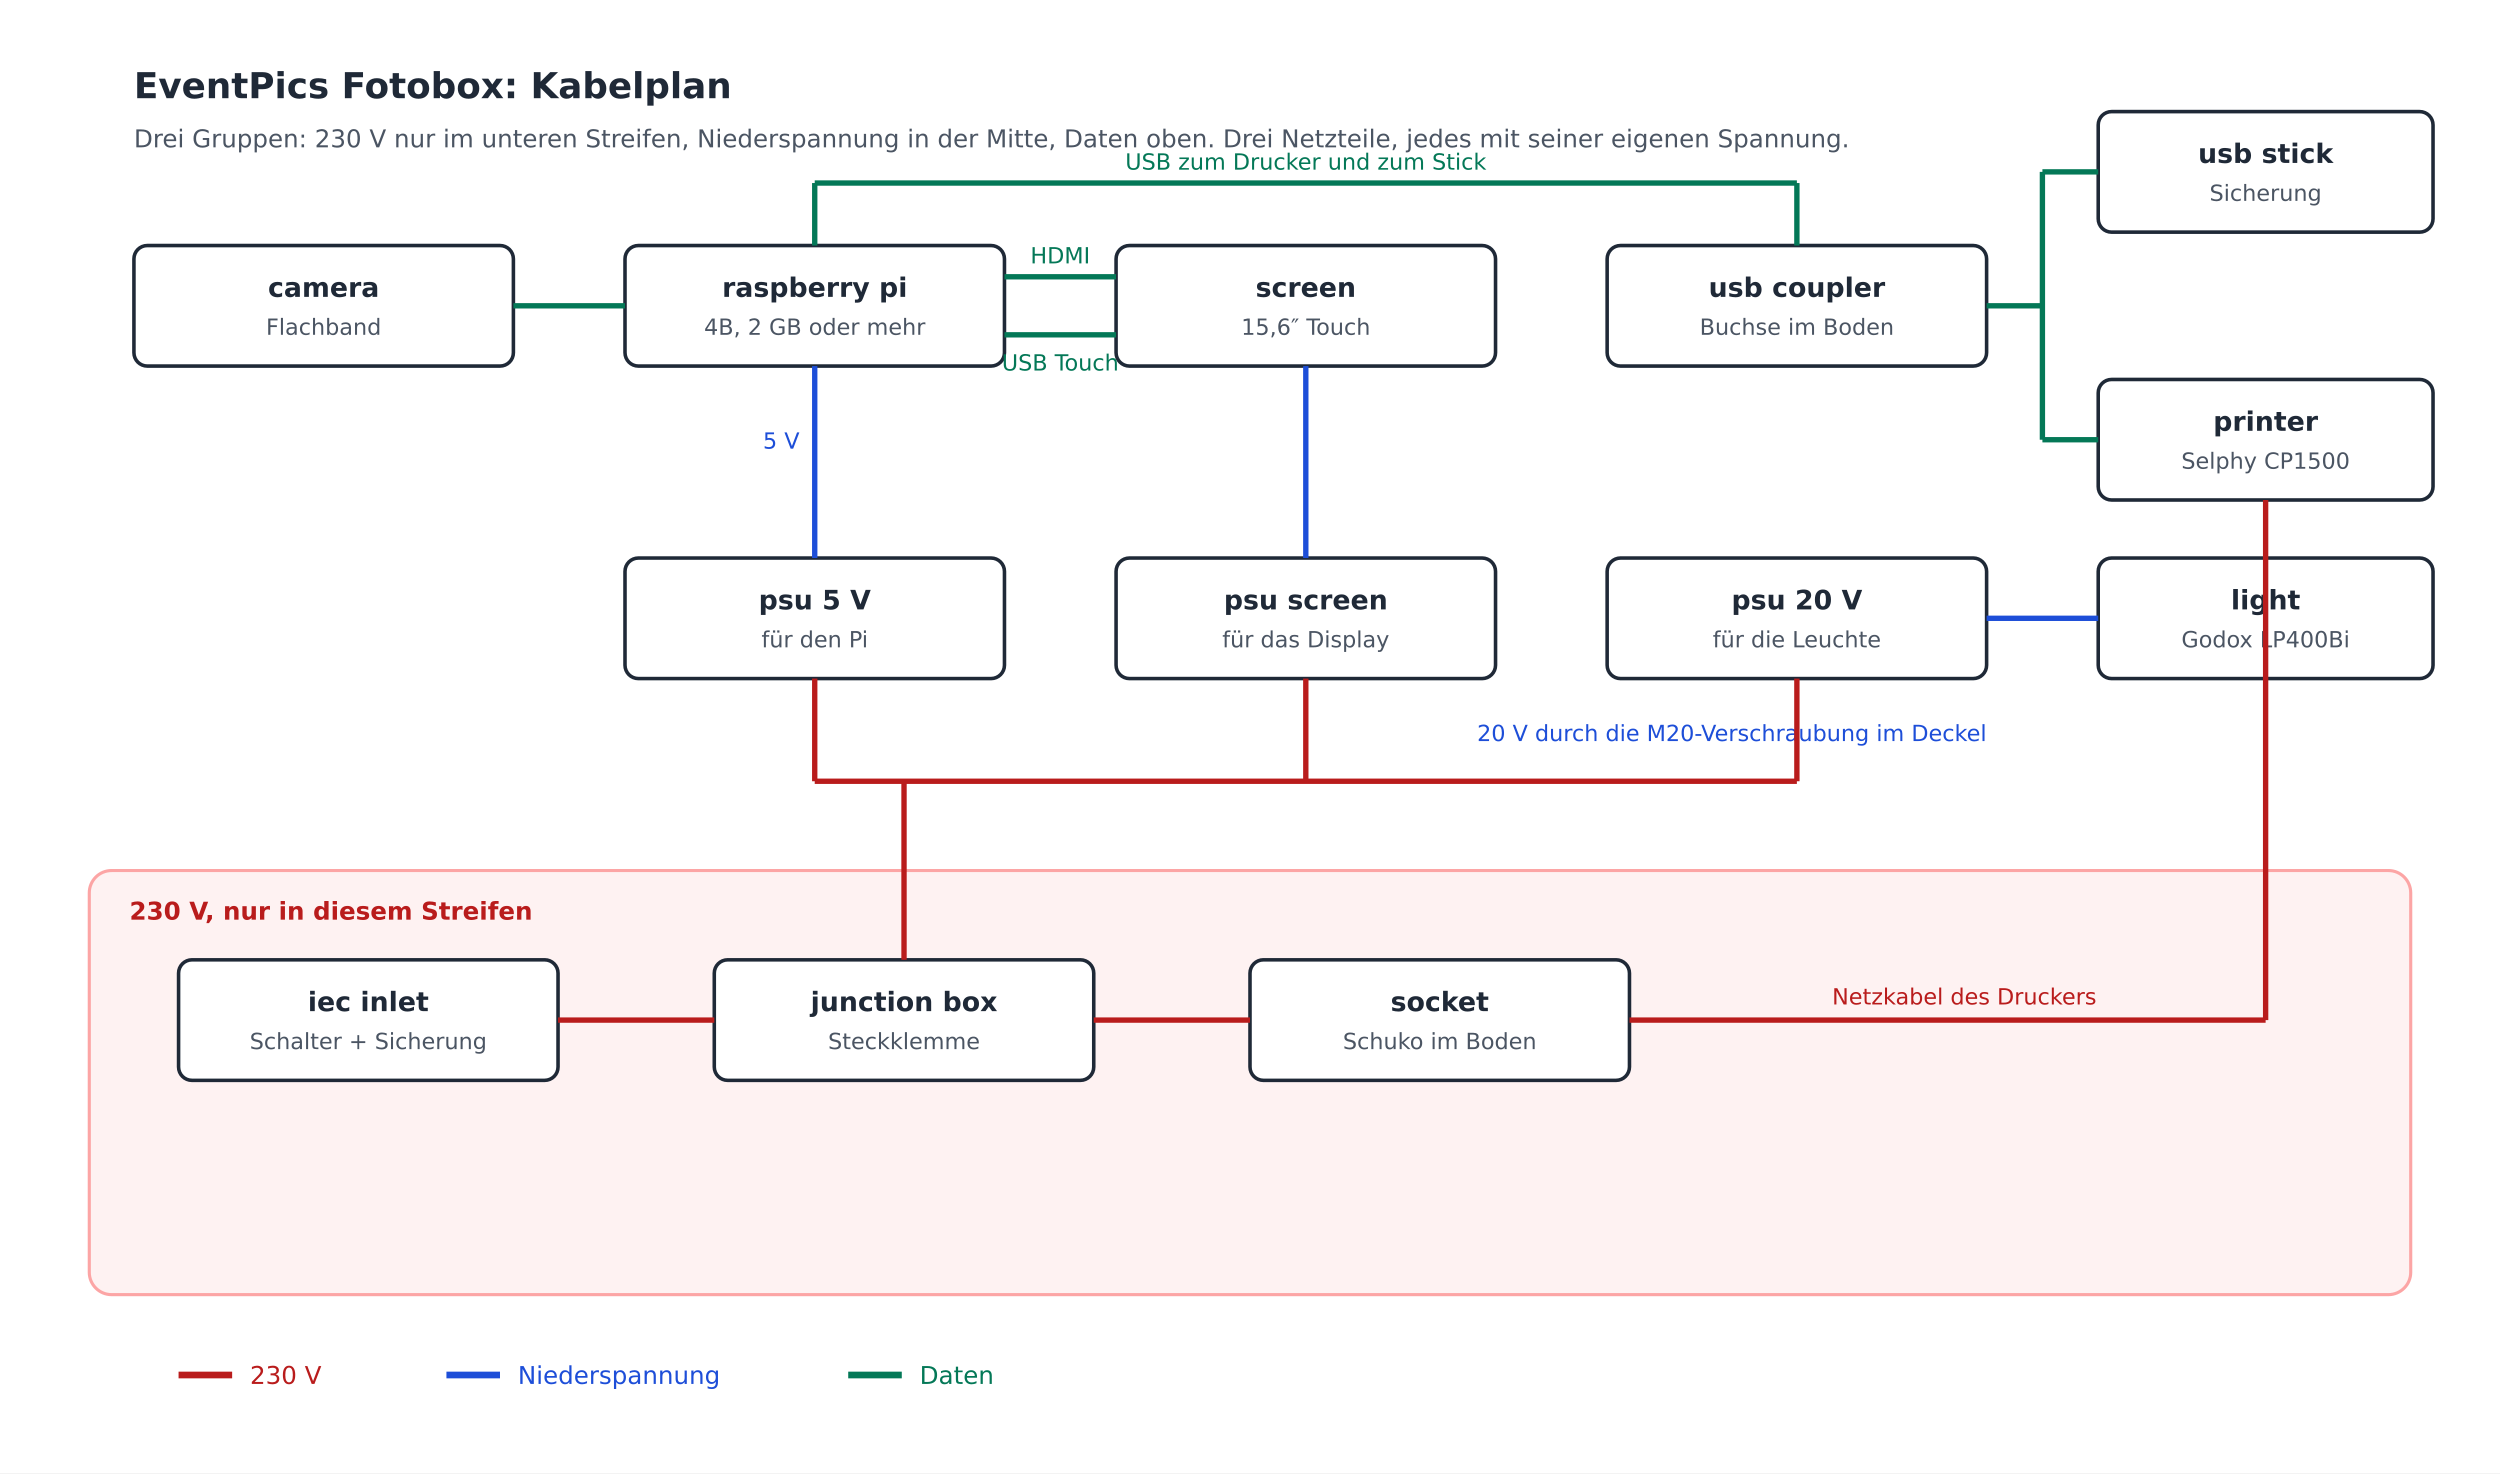
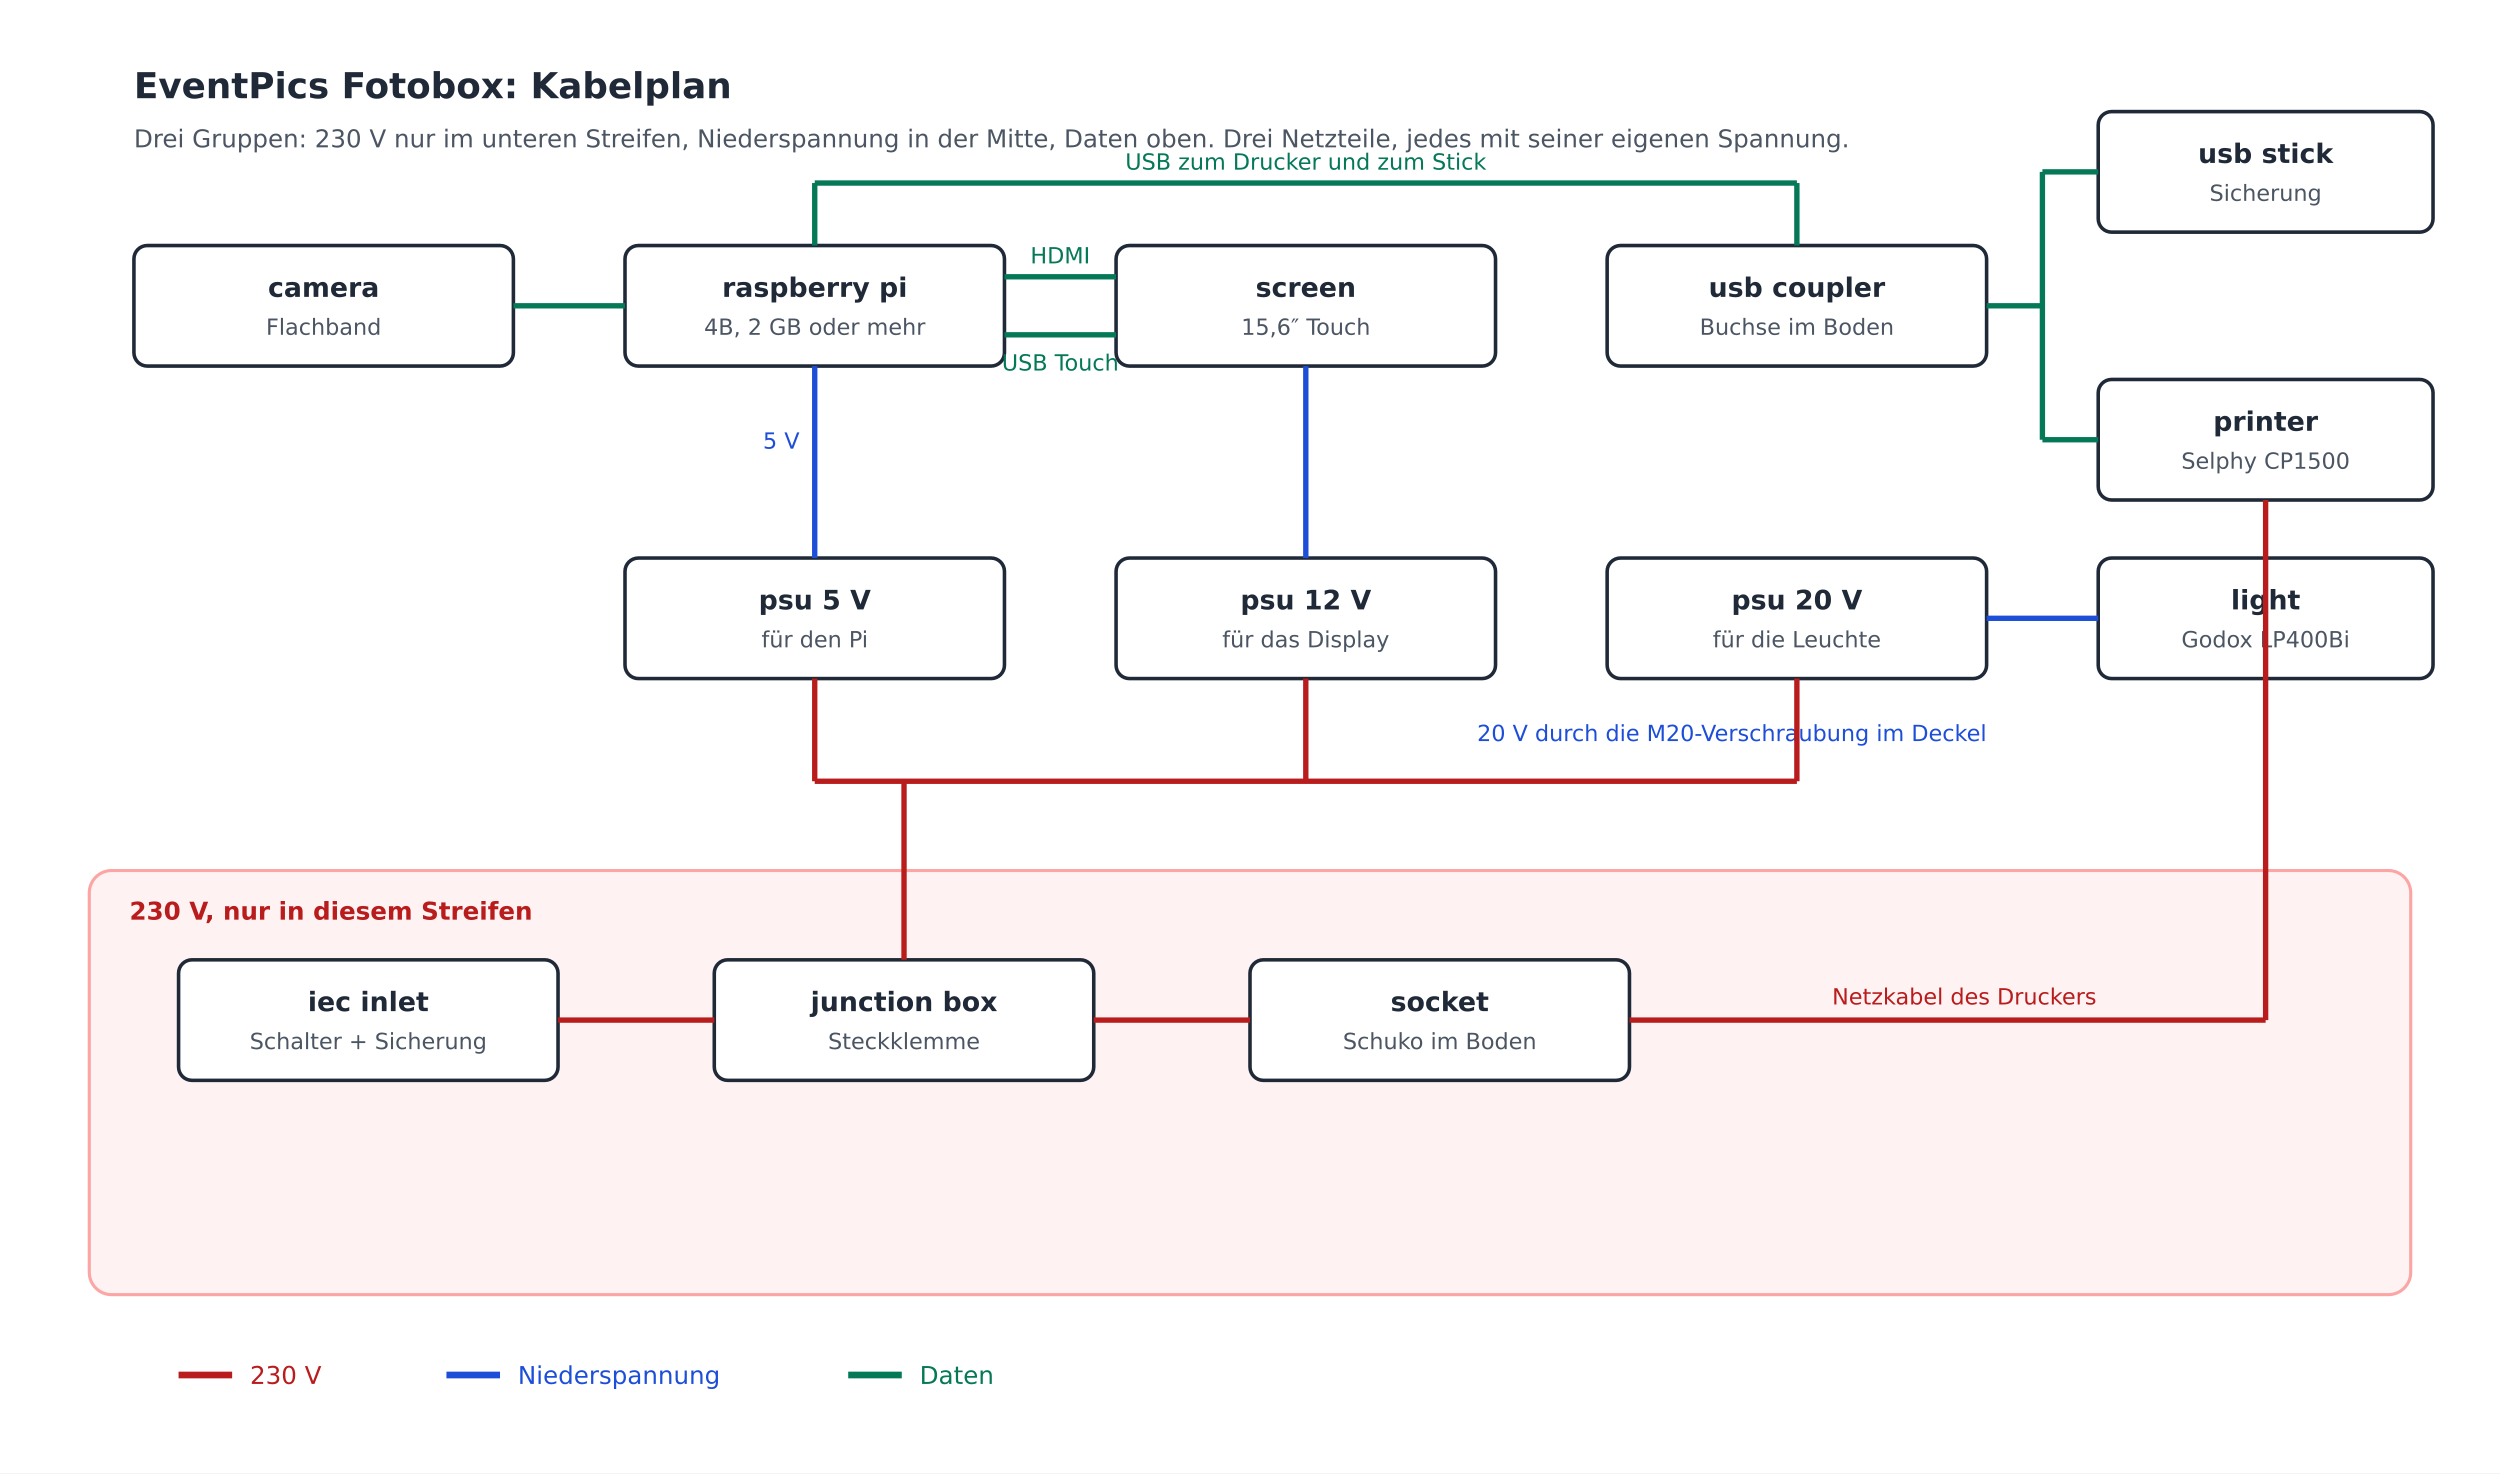
<svg xmlns="http://www.w3.org/2000/svg" viewBox="0 0 1120 660" width="1120" height="660" font-family="DejaVu Sans, Verdana, sans-serif">
  <rect width="1120" height="660" fill="#FFFFFF" />
  <text x="60.0" y="44.0" font-size="16" text-anchor="start" fill="#1F2937" font-weight="600">EventPics Fotobox: Kabelplan</text>
  <text x="60.0" y="66.0" font-size="11" text-anchor="start" fill="#4B5563" font-weight="normal">Drei Gruppen: 230 V nur im unteren Streifen, Niederspannung in der Mitte, Daten oben. Drei Netzteile, jedes mit seiner eigenen Spannung.</text>
  <rect x="60.0" y="110.0" width="170.0" height="54.0" rx="6" fill="#FFFFFF" stroke="#1F2937" stroke-width="1.6" />
  <text x="145.0" y="133.0" font-size="12" text-anchor="middle" fill="#1F2937" font-weight="600">camera</text>
  <text x="145.0" y="150.0" font-size="10" text-anchor="middle" fill="#4B5563" font-weight="normal">Flachband</text>
  <rect x="280.0" y="110.0" width="170.0" height="54.0" rx="6" fill="#FFFFFF" stroke="#1F2937" stroke-width="1.6" />
  <text x="365.0" y="133.0" font-size="12" text-anchor="middle" fill="#1F2937" font-weight="600">raspberry pi</text>
  <text x="365.0" y="150.0" font-size="10" text-anchor="middle" fill="#4B5563" font-weight="normal">4B, 2 GB oder mehr</text>
  <rect x="500.0" y="110.0" width="170.0" height="54.0" rx="6" fill="#FFFFFF" stroke="#1F2937" stroke-width="1.6" />
  <text x="585.0" y="133.0" font-size="12" text-anchor="middle" fill="#1F2937" font-weight="600">screen</text>
  <text x="585.0" y="150.0" font-size="10" text-anchor="middle" fill="#4B5563" font-weight="normal">15,6″ Touch</text>
  <rect x="720.0" y="110.0" width="170.0" height="54.0" rx="6" fill="#FFFFFF" stroke="#1F2937" stroke-width="1.6" />
  <text x="805.0" y="133.0" font-size="12" text-anchor="middle" fill="#1F2937" font-weight="600">usb coupler</text>
  <text x="805.0" y="150.0" font-size="10" text-anchor="middle" fill="#4B5563" font-weight="normal">Buchse im Boden</text>
  <rect x="940.0" y="50.0" width="150.0" height="54.0" rx="6" fill="#FFFFFF" stroke="#1F2937" stroke-width="1.6" />
  <text x="1015.0" y="73.0" font-size="12" text-anchor="middle" fill="#1F2937" font-weight="600">usb stick</text>
  <text x="1015.0" y="90.0" font-size="10" text-anchor="middle" fill="#4B5563" font-weight="normal">Sicherung</text>
  <rect x="940.0" y="170.0" width="150.0" height="54.0" rx="6" fill="#FFFFFF" stroke="#1F2937" stroke-width="1.6" />
  <text x="1015.0" y="193.0" font-size="12" text-anchor="middle" fill="#1F2937" font-weight="600">printer</text>
  <text x="1015.0" y="210.0" font-size="10" text-anchor="middle" fill="#4B5563" font-weight="normal">Selphy CP1500</text>
  <line x1="230.0" y1="137.0" x2="280.0" y2="137.0" stroke="#047857" stroke-width="2.4" />
  <line x1="450.0" y1="124.0" x2="500.0" y2="124.0" stroke="#047857" stroke-width="2.4" />
  <text x="475.0" y="118.0" font-size="10" text-anchor="middle" fill="#047857" font-weight="normal">HDMI</text>
  <line x1="450.0" y1="150.0" x2="500.0" y2="150.0" stroke="#047857" stroke-width="2.4" />
  <text x="475.0" y="166.0" font-size="10" text-anchor="middle" fill="#047857" font-weight="normal">USB Touch</text>
  <line x1="365.0" y1="110.0" x2="365.0" y2="82.0" stroke="#047857" stroke-width="2.4" />
  <line x1="365.0" y1="82.0" x2="805.0" y2="82.0" stroke="#047857" stroke-width="2.4" />
  <line x1="805.0" y1="82.0" x2="805.0" y2="110.0" stroke="#047857" stroke-width="2.4" />
  <text x="585.0" y="76.0" font-size="10" text-anchor="middle" fill="#047857" font-weight="normal">USB zum Drucker und zum Stick</text>
  <line x1="890.0" y1="137.0" x2="915.0" y2="137.0" stroke="#047857" stroke-width="2.4" />
  <line x1="915.0" y1="77.0" x2="915.0" y2="197.0" stroke="#047857" stroke-width="2.4" />
  <line x1="915.0" y1="77.0" x2="940.0" y2="77.0" stroke="#047857" stroke-width="2.4" />
  <line x1="915.0" y1="197.0" x2="940.0" y2="197.0" stroke="#047857" stroke-width="2.4" />
  <rect x="280.0" y="250.0" width="170.0" height="54.0" rx="6" fill="#FFFFFF" stroke="#1F2937" stroke-width="1.6" />
  <text x="365.0" y="273.0" font-size="12" text-anchor="middle" fill="#1F2937" font-weight="600">psu 5 V</text>
  <text x="365.0" y="290.0" font-size="10" text-anchor="middle" fill="#4B5563" font-weight="normal">für den Pi</text>
  <rect x="500.0" y="250.0" width="170.0" height="54.0" rx="6" fill="#FFFFFF" stroke="#1F2937" stroke-width="1.6" />
-   <text x="585.0" y="273.0" font-size="12" text-anchor="middle" fill="#1F2937" font-weight="600">psu screen</text>
+   <text x="585.0" y="273.0" font-size="12" text-anchor="middle" fill="#1F2937" font-weight="600">psu 12 V</text>
  <text x="585.0" y="290.0" font-size="10" text-anchor="middle" fill="#4B5563" font-weight="normal">für das Display</text>
  <rect x="720.0" y="250.0" width="170.0" height="54.0" rx="6" fill="#FFFFFF" stroke="#1F2937" stroke-width="1.6" />
  <text x="805.0" y="273.0" font-size="12" text-anchor="middle" fill="#1F2937" font-weight="600">psu 20 V</text>
  <text x="805.0" y="290.0" font-size="10" text-anchor="middle" fill="#4B5563" font-weight="normal">für die Leuchte</text>
  <rect x="940.0" y="250.0" width="150.0" height="54.0" rx="6" fill="#FFFFFF" stroke="#1F2937" stroke-width="1.6" />
  <text x="1015.0" y="273.0" font-size="12" text-anchor="middle" fill="#1F2937" font-weight="600">light</text>
  <text x="1015.0" y="290.0" font-size="10" text-anchor="middle" fill="#4B5563" font-weight="normal">Godox LP400Bi</text>
  <line x1="365.0" y1="250.0" x2="365.0" y2="164.0" stroke="#1D4ED8" stroke-width="2.4" />
  <text x="350.0" y="201.0" font-size="10" text-anchor="middle" fill="#1D4ED8" font-weight="normal">5 V</text>
  <line x1="585.0" y1="250.0" x2="585.0" y2="164.0" stroke="#1D4ED8" stroke-width="2.4" />
  <line x1="890.0" y1="277.0" x2="940.0" y2="277.0" stroke="#1D4ED8" stroke-width="2.4" />
  <text x="890.0" y="332.0" font-size="10" text-anchor="end" fill="#1D4ED8" font-weight="normal">20 V durch die M20-Verschraubung im Deckel</text>
  <rect x="40.0" y="390.0" width="1040.0" height="190.0" rx="10" fill="#FEF2F2" stroke="#FCA5A5" stroke-width="1.4" />
  <text x="58.0" y="412.0" font-size="11" text-anchor="start" fill="#B91C1C" font-weight="600">230 V, nur in diesem Streifen</text>
  <rect x="80.0" y="430.0" width="170.0" height="54.0" rx="6" fill="#FFFFFF" stroke="#1F2937" stroke-width="1.6" />
  <text x="165.0" y="453.0" font-size="12" text-anchor="middle" fill="#1F2937" font-weight="600">iec inlet</text>
  <text x="165.0" y="470.0" font-size="10" text-anchor="middle" fill="#4B5563" font-weight="normal">Schalter + Sicherung</text>
  <rect x="320.0" y="430.0" width="170.0" height="54.0" rx="6" fill="#FFFFFF" stroke="#1F2937" stroke-width="1.6" />
  <text x="405.0" y="453.0" font-size="12" text-anchor="middle" fill="#1F2937" font-weight="600">junction box</text>
  <text x="405.0" y="470.0" font-size="10" text-anchor="middle" fill="#4B5563" font-weight="normal">Steckklemme</text>
  <rect x="560.0" y="430.0" width="170.0" height="54.0" rx="6" fill="#FFFFFF" stroke="#1F2937" stroke-width="1.6" />
  <text x="645.0" y="453.0" font-size="12" text-anchor="middle" fill="#1F2937" font-weight="600">socket</text>
  <text x="645.0" y="470.0" font-size="10" text-anchor="middle" fill="#4B5563" font-weight="normal">Schuko im Boden</text>
  <line x1="250.0" y1="457.0" x2="320.0" y2="457.0" stroke="#B91C1C" stroke-width="2.4" />
  <line x1="490.0" y1="457.0" x2="560.0" y2="457.0" stroke="#B91C1C" stroke-width="2.4" />
  <line x1="405.0" y1="430.0" x2="405.0" y2="350.0" stroke="#B91C1C" stroke-width="2.4" />
  <line x1="365.0" y1="350.0" x2="805.0" y2="350.0" stroke="#B91C1C" stroke-width="2.4" />
  <line x1="365.0" y1="304.0" x2="365.0" y2="350.0" stroke="#B91C1C" stroke-width="2.4" />
  <line x1="585.0" y1="304.0" x2="585.0" y2="350.0" stroke="#B91C1C" stroke-width="2.4" />
  <line x1="805.0" y1="304.0" x2="805.0" y2="350.0" stroke="#B91C1C" stroke-width="2.4" />
  <line x1="730.0" y1="457.0" x2="1015.0" y2="457.0" stroke="#B91C1C" stroke-width="2.4" />
  <line x1="1015.0" y1="457.0" x2="1015.0" y2="224.0" stroke="#B91C1C" stroke-width="2.4" />
  <text x="880.0" y="450.0" font-size="10" text-anchor="middle" fill="#B91C1C" font-weight="normal">Netzkabel des Druckers</text>
  <line x1="80.0" y1="616.0" x2="104.0" y2="616.0" stroke="#B91C1C" stroke-width="3" />
  <text x="112.0" y="620.0" font-size="11" text-anchor="start" fill="#B91C1C" font-weight="normal">230 V</text>
  <line x1="200.0" y1="616.0" x2="224.0" y2="616.0" stroke="#1D4ED8" stroke-width="3" />
  <text x="232.0" y="620.0" font-size="11" text-anchor="start" fill="#1D4ED8" font-weight="normal">Niederspannung</text>
  <line x1="380.0" y1="616.0" x2="404.0" y2="616.0" stroke="#047857" stroke-width="3" />
  <text x="412.0" y="620.0" font-size="11" text-anchor="start" fill="#047857" font-weight="normal">Daten</text>
</svg>
